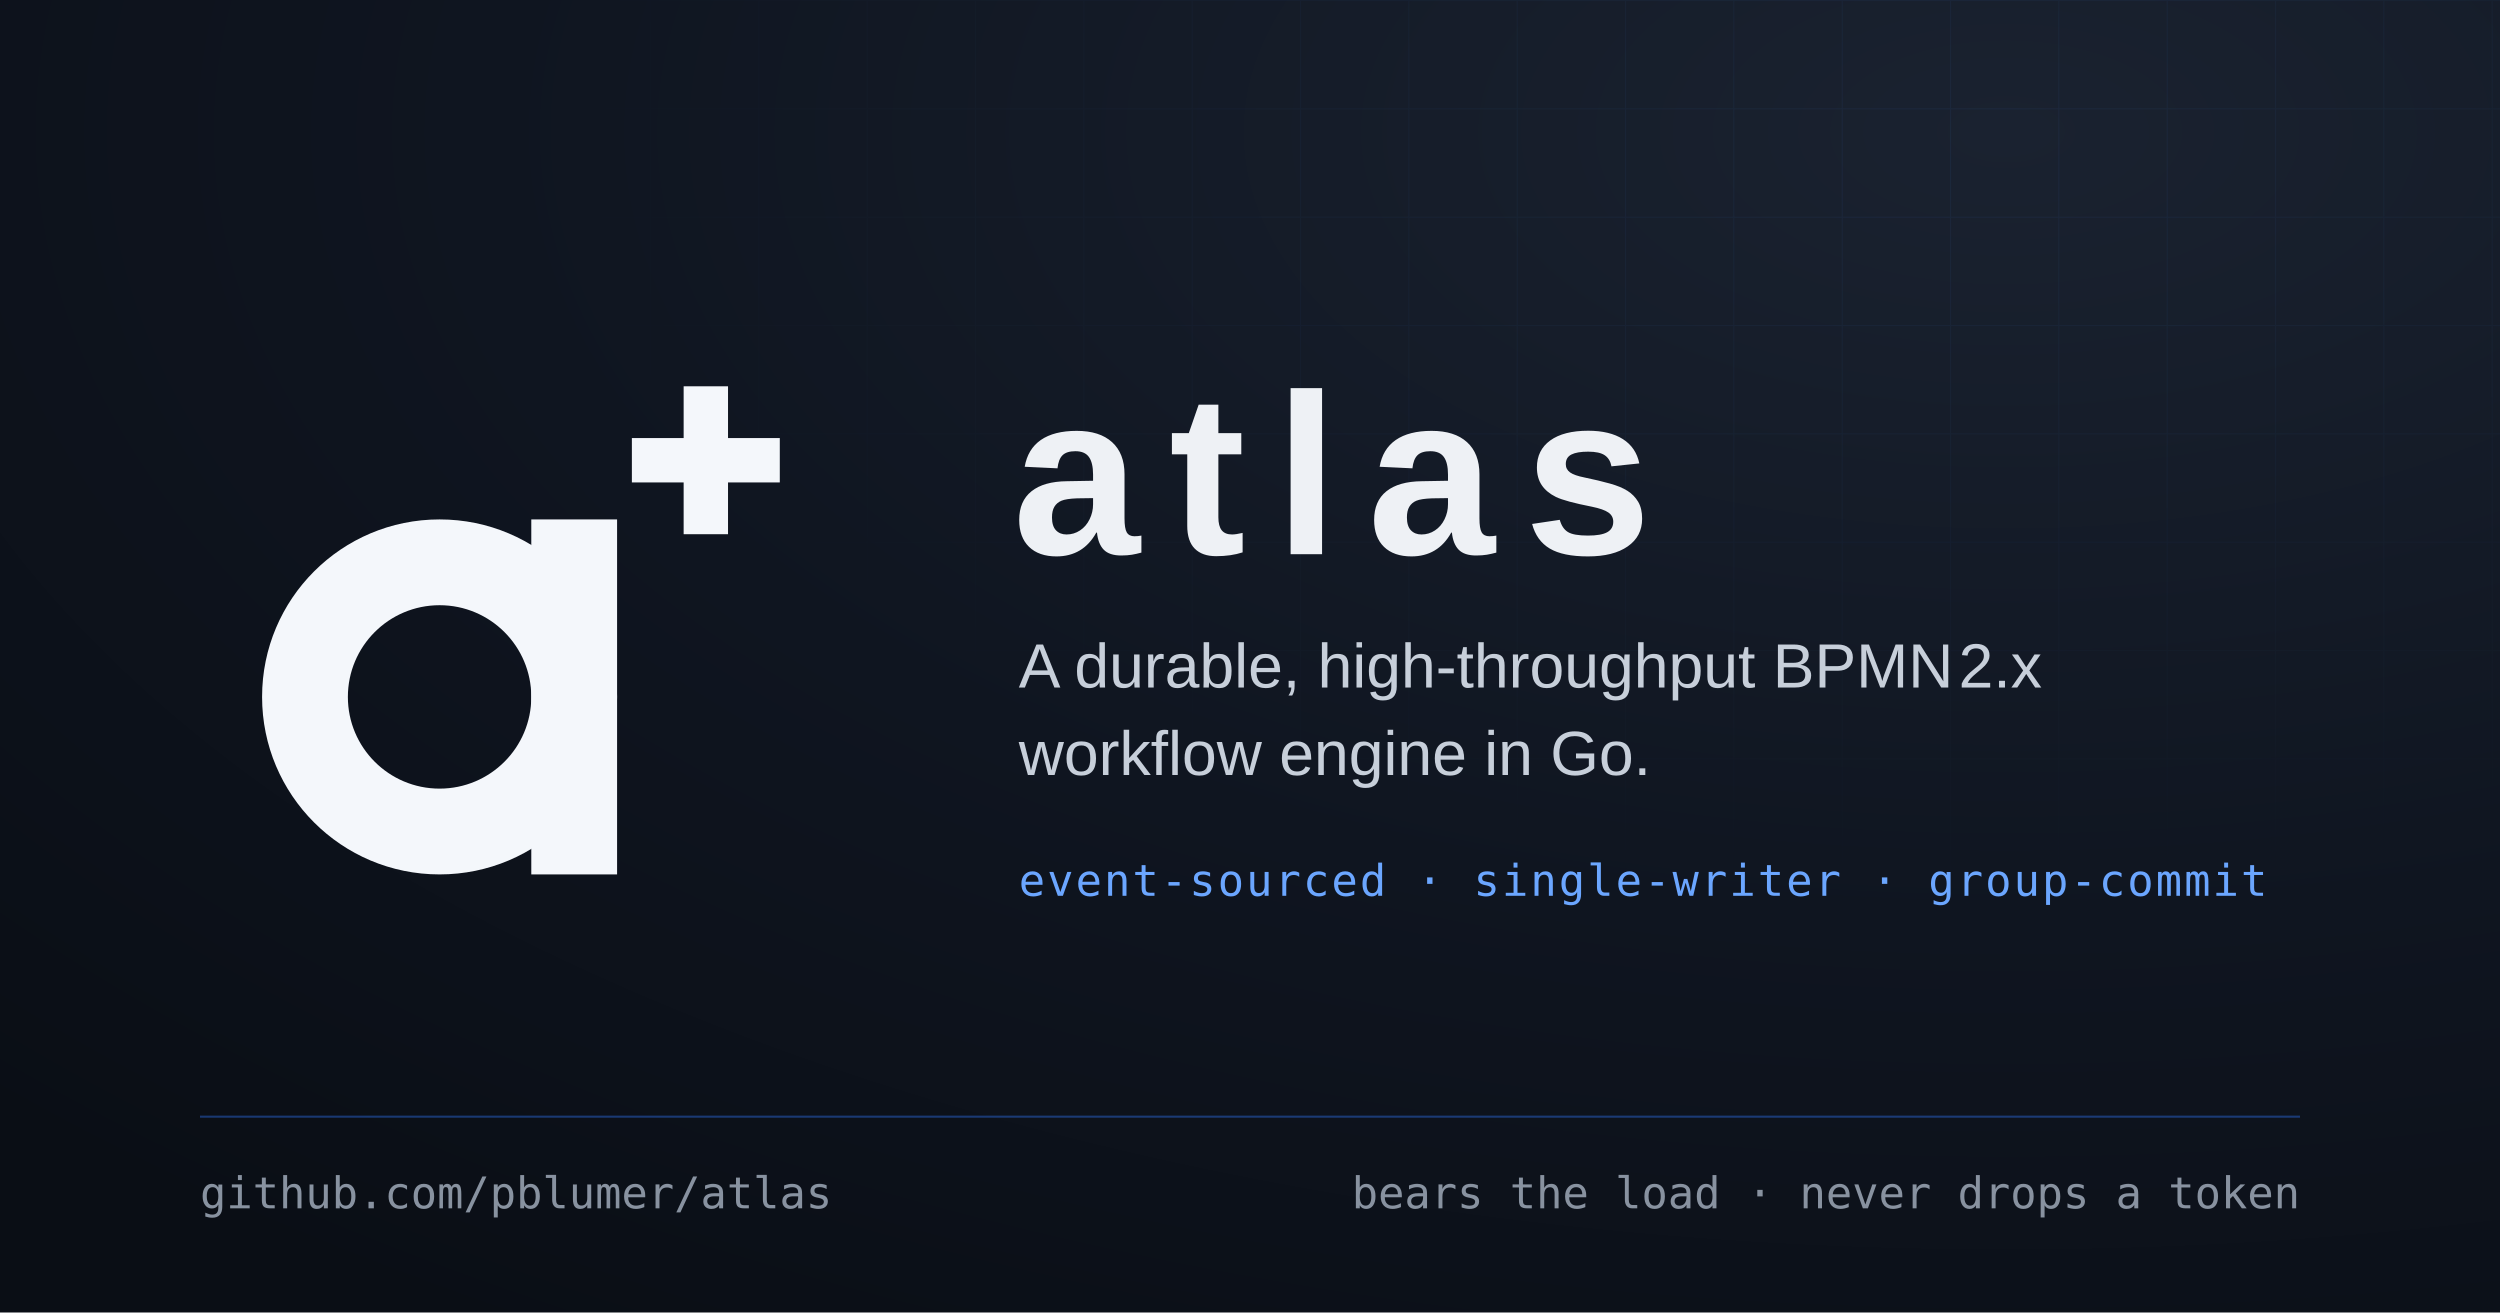
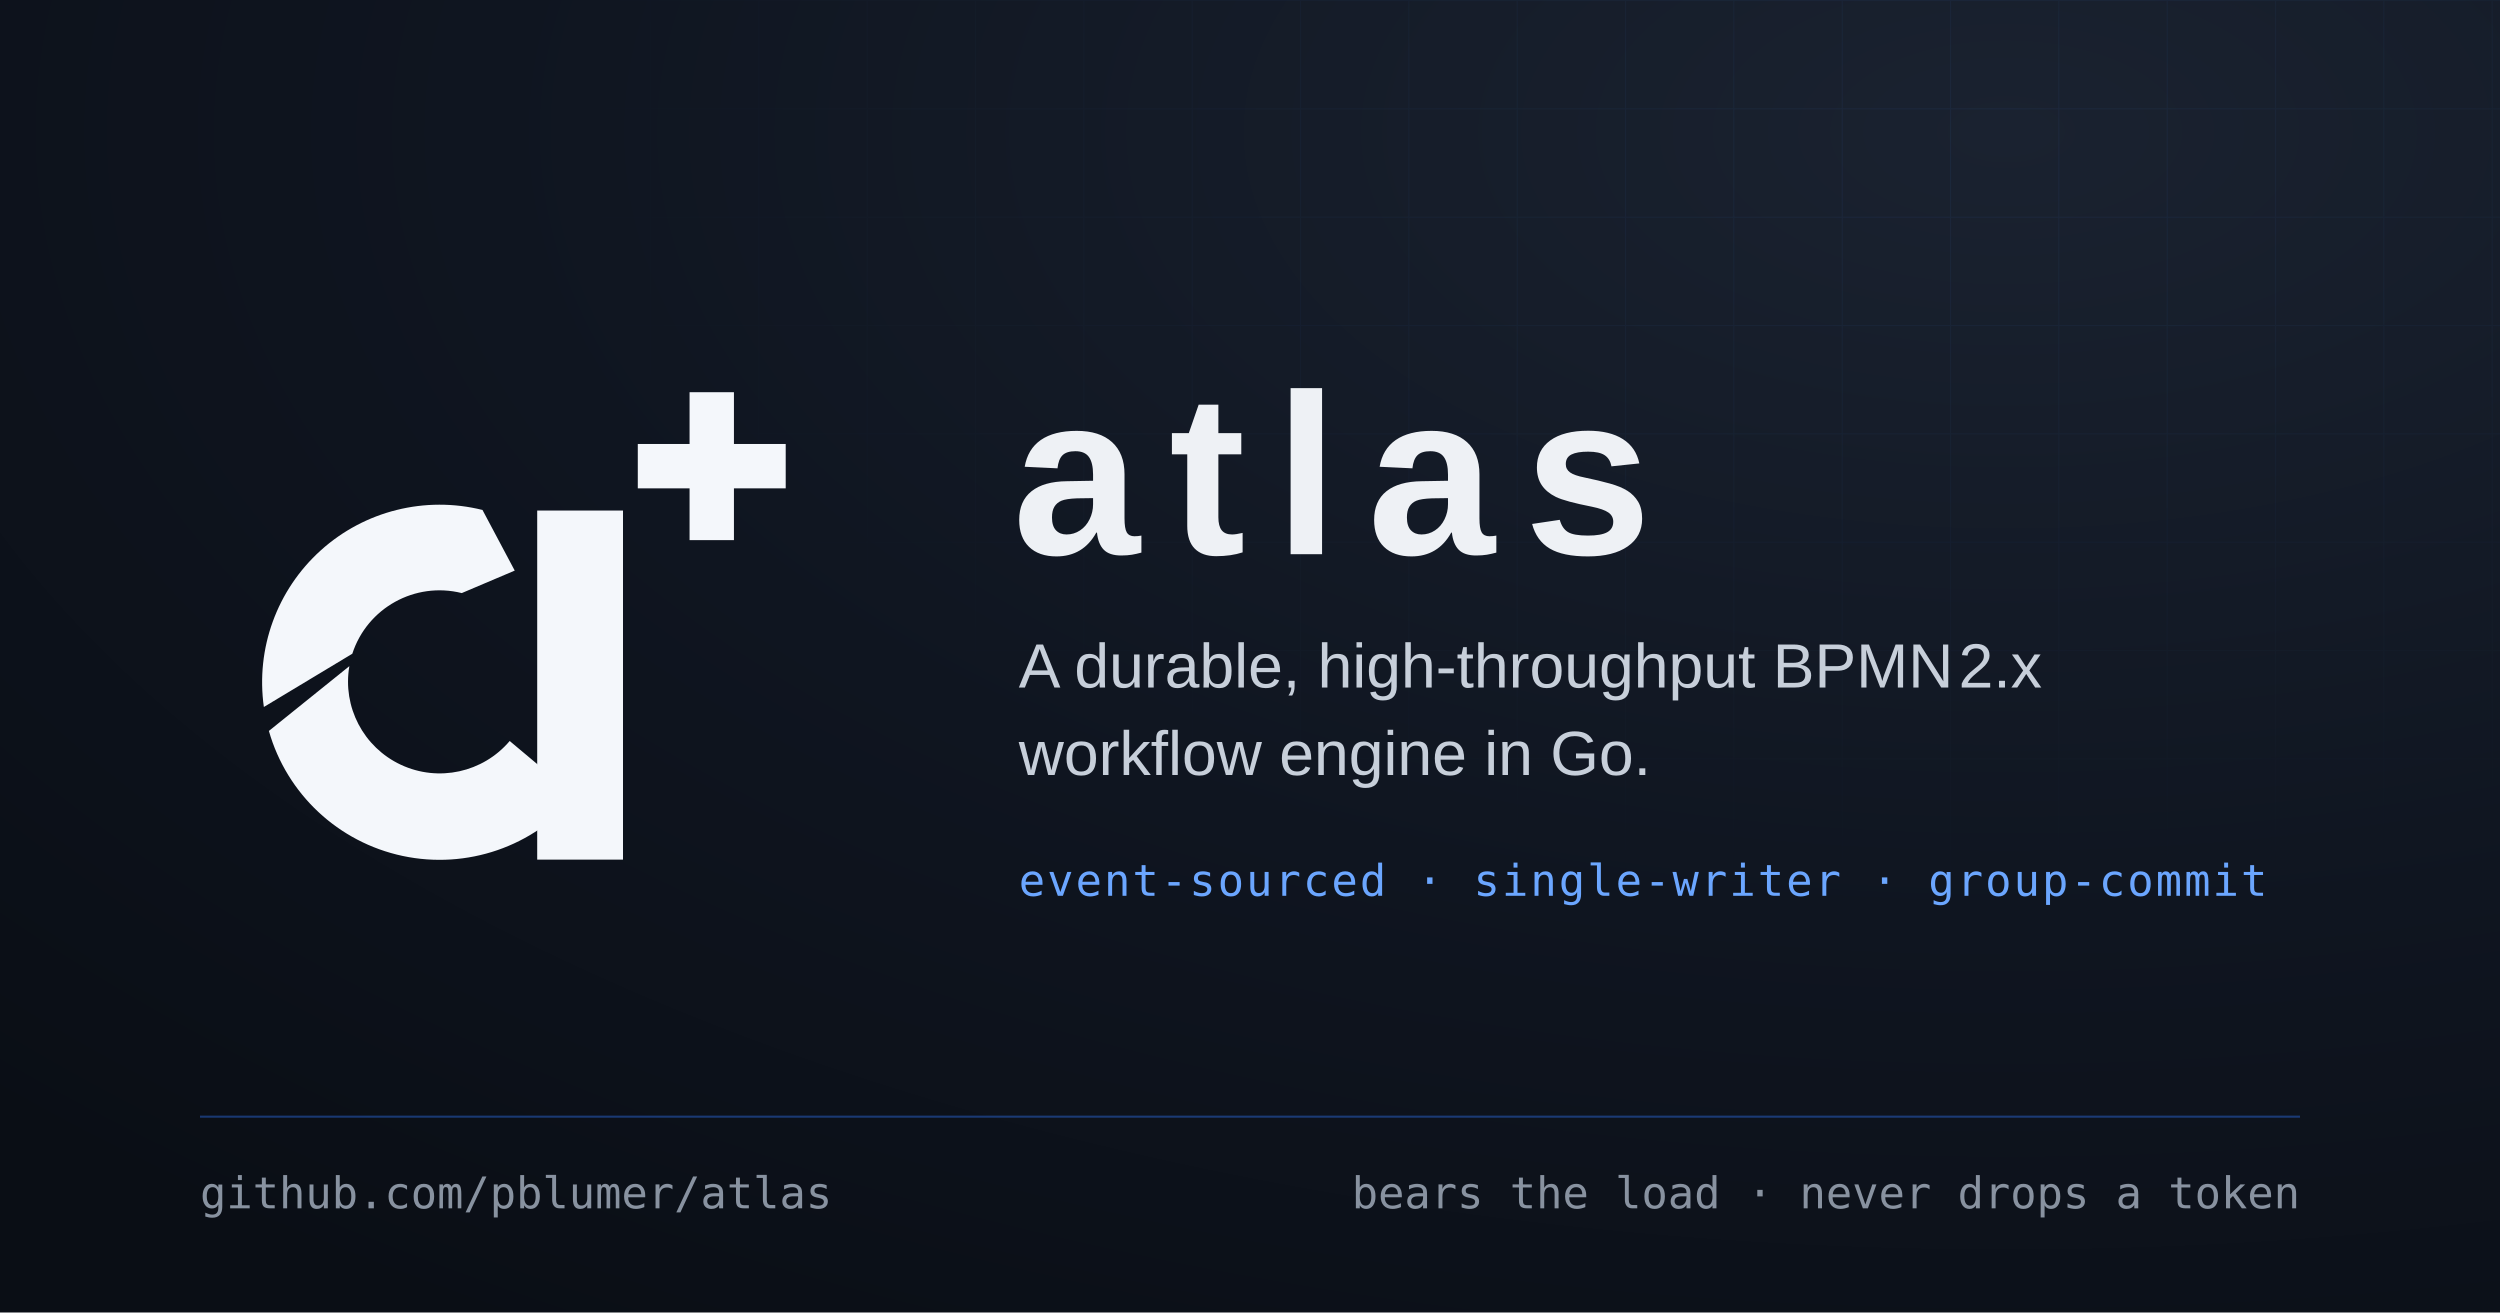
<svg xmlns="http://www.w3.org/2000/svg" viewBox="0 0 1200 630" width="1200" height="630" font-family="Arial, Helvetica, sans-serif">
  <defs>
    <radialGradient id="bg" cx="80%" cy="10%" r="110%">
      <stop offset="0%" stop-color="#1A2230" />
      <stop offset="55%" stop-color="#0F1520" />
      <stop offset="100%" stop-color="#0A0E15" />
    </radialGradient>
    <pattern id="grid" width="52" height="52" patternUnits="userSpaceOnUse">
      <path d="M52 0H0V52" fill="none" stroke="#3E86F5" stroke-width="1" opacity="0.07" />
    </pattern>
    <radialGradient id="gridfade" cx="78%" cy="12%" r="80%">
      <stop offset="0%" stop-color="#fff" stop-opacity="1" />
      <stop offset="70%" stop-color="#fff" stop-opacity="0" />
    </radialGradient>
    <mask id="gm">
      <rect width="1200" height="630" fill="url(#gridfade)" />
    </mask>
  </defs>
  <rect width="1200" height="630" fill="url(#bg)" />
  <rect width="1200" height="630" fill="url(#grid)" mask="url(#gm)" />
  <g transform="translate(69,113) scale(1.42)" fill="#F4F7FB">
-     <path fill-rule="evenodd" d="M40 156a60 60 0 1 0 120 0a60 60 0 1 0 -120 0ZM69 156a31 31 0 1 0 62 0a31 31 0 1 0 -62 0Z" />
-     <path d="M131 96h29v120h-29Z" />
-     <path d="M182.5 51H197.5V68.5H215V83.5H197.5V101H182.5V83.5H165V68.5H182.5Z" />
+     <path d="M146 189.6A60 60 0 0 1 42.3 167.5L69.5 145.6A31 31 0 0 0 123.7 170.9Z" />
+     <path d="M40.6 159.4A60 60 0 0 1 114.5 92.8L125.4 113.3L107.5 120.9A31 31 0 0 0 70.5 141.4Z" />
+     <path d="M133 93H162V211H133Z" />
+     <path d="M184.5 53H199.5V70.5H217V85.5H199.5V103H184.5V85.5H167V70.5H184.5Z" />
  </g>
  <text x="486" y="266" fill="#EEF1F5" font-size="110" font-weight="800" letter-spacing="14">atlas</text>
  <text x="489" y="330" fill="#C7CFDA" font-size="30" font-weight="500">A durable, high-throughput BPMN 2.x</text>
  <text x="489" y="372" fill="#C7CFDA" font-size="30" font-weight="500">workflow engine in Go.</text>
  <text x="489" y="430" fill="#6BA6FF" font-size="21" font-family="monospace" letter-spacing="1">event-sourced · single-writer · group-commit</text>
  <line x1="96" y1="536" x2="1104" y2="536" stroke="#2A6BE0" stroke-width="1" opacity="0.45" />
  <text x="96" y="580" fill="#8892A0" font-size="21" font-family="monospace">github.com/pblumer/atlas</text>
  <text x="1104" y="580" fill="#8892A0" font-size="21" font-family="monospace" text-anchor="end">bears the load · never drops a token</text>
</svg>
